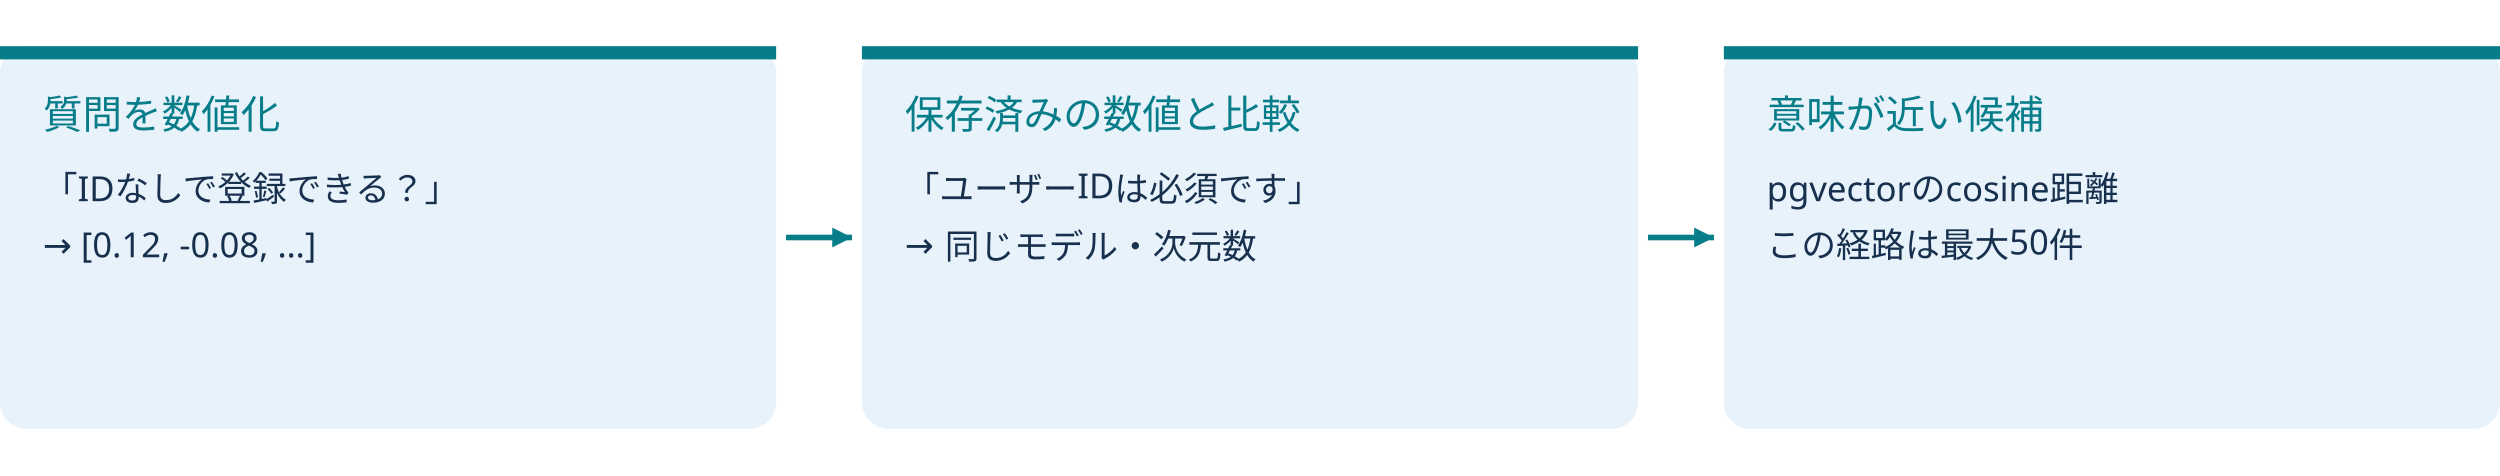
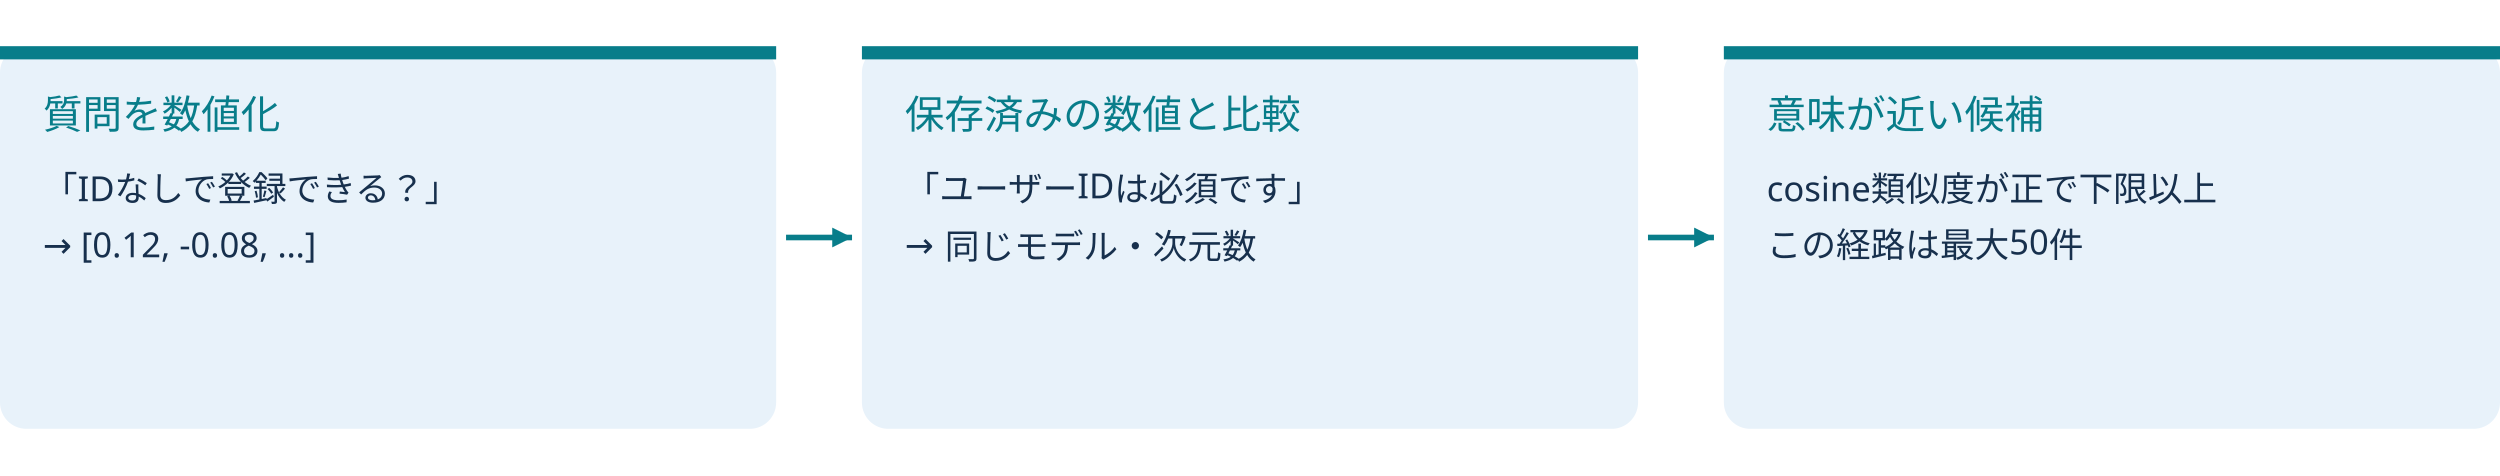
<svg xmlns="http://www.w3.org/2000/svg" width="757.89" height="144" preserveAspectRatio="xMinYMin meet" viewBox="0 0 757 144" version="1.0" fill-rule="evenodd">
  <clipPath id="clip">
    <rect x="0" y="0" width="757.89" height="144" />
  </clipPath>
  <g id="group" transform="scale(1,-1) translate(0,-144)" style="clip-path: url(#clip)">
    <g transform="">
      <rect x="0.0" y="14" width="235.297" height="116" rx="8" ry="8" style="stroke: none; stroke-linecap: butt; stroke-width: 1; fill: rgb(91%,95%,98%); fill-rule: evenodd;" />
      <rect x="0.0" y="126" width="235.297" height="4" style="stroke: none; stroke-linecap: butt; stroke-width: 1; fill: rgb(3%,49%,54%); fill-rule: evenodd;" />
      <text x="13.0" y="105" style="font-family: 'Arial Unicode MS', 'Hiragino Kaku Gothic ProN', sans-serif; font-size: 12px;fill: rgb(3%,49%,54%); stroke:none;" transform="translate(0,210) scale(1,-1)">質問を数値化</text>
      <text x="13.0" y="83" style="font-family: 'Arial Unicode MS', 'Hiragino Kaku Gothic ProN', sans-serif; font-size: 10.5px;fill: rgb(9%,19%,30%); stroke:none;" transform="translate(0,166) scale(1,-1)">「IDなしで登録できる？」</text>
      <text x="13.0" y="66" style="font-family: 'Arial Unicode MS', 'Hiragino Kaku Gothic ProN', sans-serif; font-size: 10.5px;fill: rgb(9%,19%,30%); stroke:none;" transform="translate(0,132) scale(1,-1)">→ [0.12, -0.08, …]</text>
      <path d="M 238.297,72 L 258.297,72 Z" style="stroke: rgb(3%,49%,54%); stroke-linecap: butt; stroke-width: 1.7;" />
      <polygon points="258.297 72, 252.297 75, 252.297 69" style="stroke: none; stroke-linecap: butt; stroke-width: 1; fill: rgb(3%,49%,54%); fill-rule: evenodd;" />
      <rect x="261.297" y="14" width="235.297" height="116" rx="8" ry="8" style="stroke: none; stroke-linecap: butt; stroke-width: 1; fill: rgb(91%,95%,98%); fill-rule: evenodd;" />
      <rect x="261.297" y="126" width="235.297" height="4" style="stroke: none; stroke-linecap: butt; stroke-width: 1; fill: rgb(3%,49%,54%); fill-rule: evenodd;" />
      <text x="274.297" y="105" style="font-family: 'Arial Unicode MS', 'Hiragino Kaku Gothic ProN', sans-serif; font-size: 12px;fill: rgb(3%,49%,54%); stroke:none;" transform="translate(0,210) scale(1,-1)">保存済みの数値と比較</text>
      <text x="274.297" y="83" style="font-family: 'Arial Unicode MS', 'Hiragino Kaku Gothic ProN', sans-serif; font-size: 10.5px;fill: rgb(9%,19%,30%); stroke:none;" transform="translate(0,166) scale(1,-1)">「ユーザーIDは必須です」</text>
      <text x="274.297" y="66" style="font-family: 'Arial Unicode MS', 'Hiragino Kaku Gothic ProN', sans-serif; font-size: 10.5px;fill: rgb(9%,19%,30%); stroke:none;" transform="translate(0,132) scale(1,-1)">→ 同じモデル・次元数</text>
      <path d="M 499.593,72 L 519.593,72 Z" style="stroke: rgb(3%,49%,54%); stroke-linecap: butt; stroke-width: 1.7;" />
      <polygon points="519.593 72, 513.593 75, 513.593 69" style="stroke: none; stroke-linecap: butt; stroke-width: 1; fill: rgb(3%,49%,54%); fill-rule: evenodd;" />
      <rect x="522.593" y="14" width="235.297" height="116" rx="8" ry="8" style="stroke: none; stroke-linecap: butt; stroke-width: 1; fill: rgb(91%,95%,98%); fill-rule: evenodd;" />
      <rect x="522.593" y="126" width="235.297" height="4" style="stroke: none; stroke-linecap: butt; stroke-width: 1; fill: rgb(3%,49%,54%); fill-rule: evenodd;" />
      <text x="535.593" y="105" style="font-family: 'Arial Unicode MS', 'Hiragino Kaku Gothic ProN', sans-serif; font-size: 12px;fill: rgb(3%,49%,54%); stroke:none;" transform="translate(0,210) scale(1,-1)">意味が近い候補</text>
-       <text x="535.593" y="83" style="font-family: 'Arial Unicode MS', 'Hiragino Kaku Gothic ProN', sans-serif; font-size: 10.5px;fill: rgb(9%,19%,30%); stroke:none;" transform="translate(0,166) scale(1,-1)">pgvectorのcosine距離</text>
+       <text x="535.593" y="83" style="font-family: 'Arial Unicode MS', 'Hiragino Kaku Gothic ProN', sans-serif; font-size: 10.5px;fill: rgb(9%,19%,30%); stroke:none;" transform="translate(0,166) scale(1,-1)">cosine類似度が正で下限以上</text>
      <text x="535.593" y="66" style="font-family: 'Arial Unicode MS', 'Hiragino Kaku Gothic ProN', sans-serif; font-size: 10.5px;fill: rgb(9%,19%,30%); stroke:none;" transform="translate(0,132) scale(1,-1)">この経路は最大50件</text>
    </g>
  </g>
</svg>
